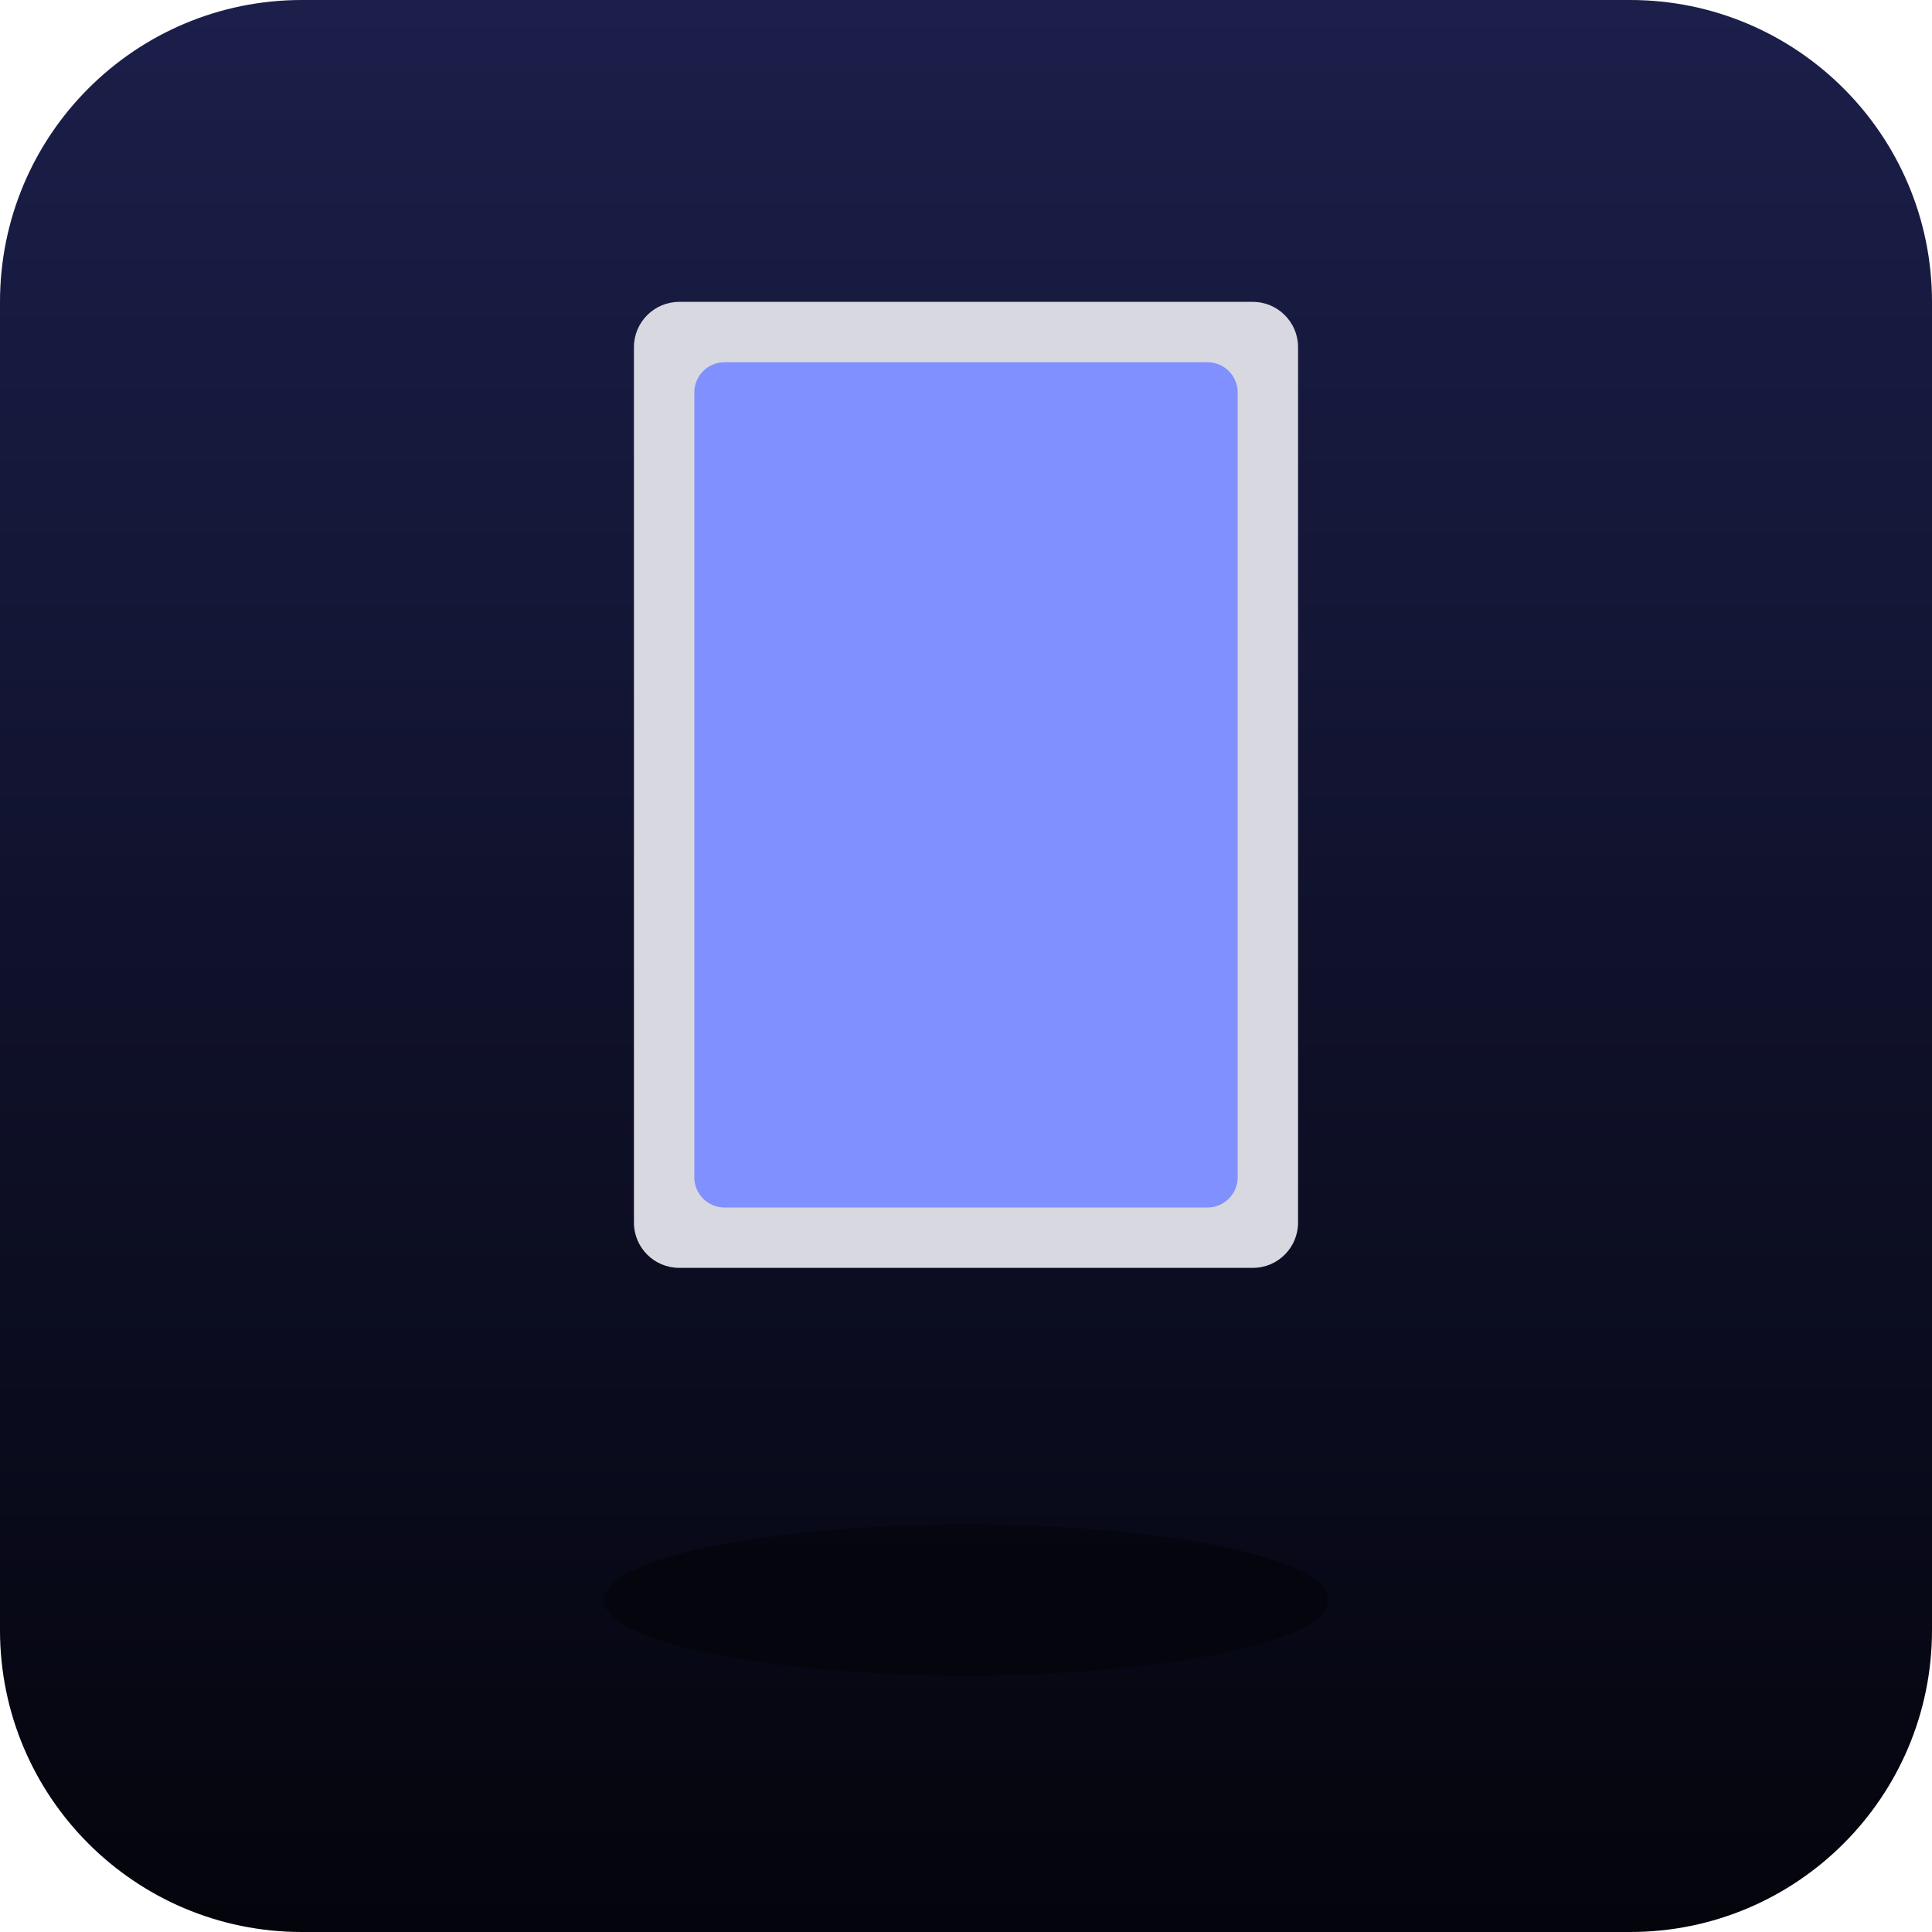
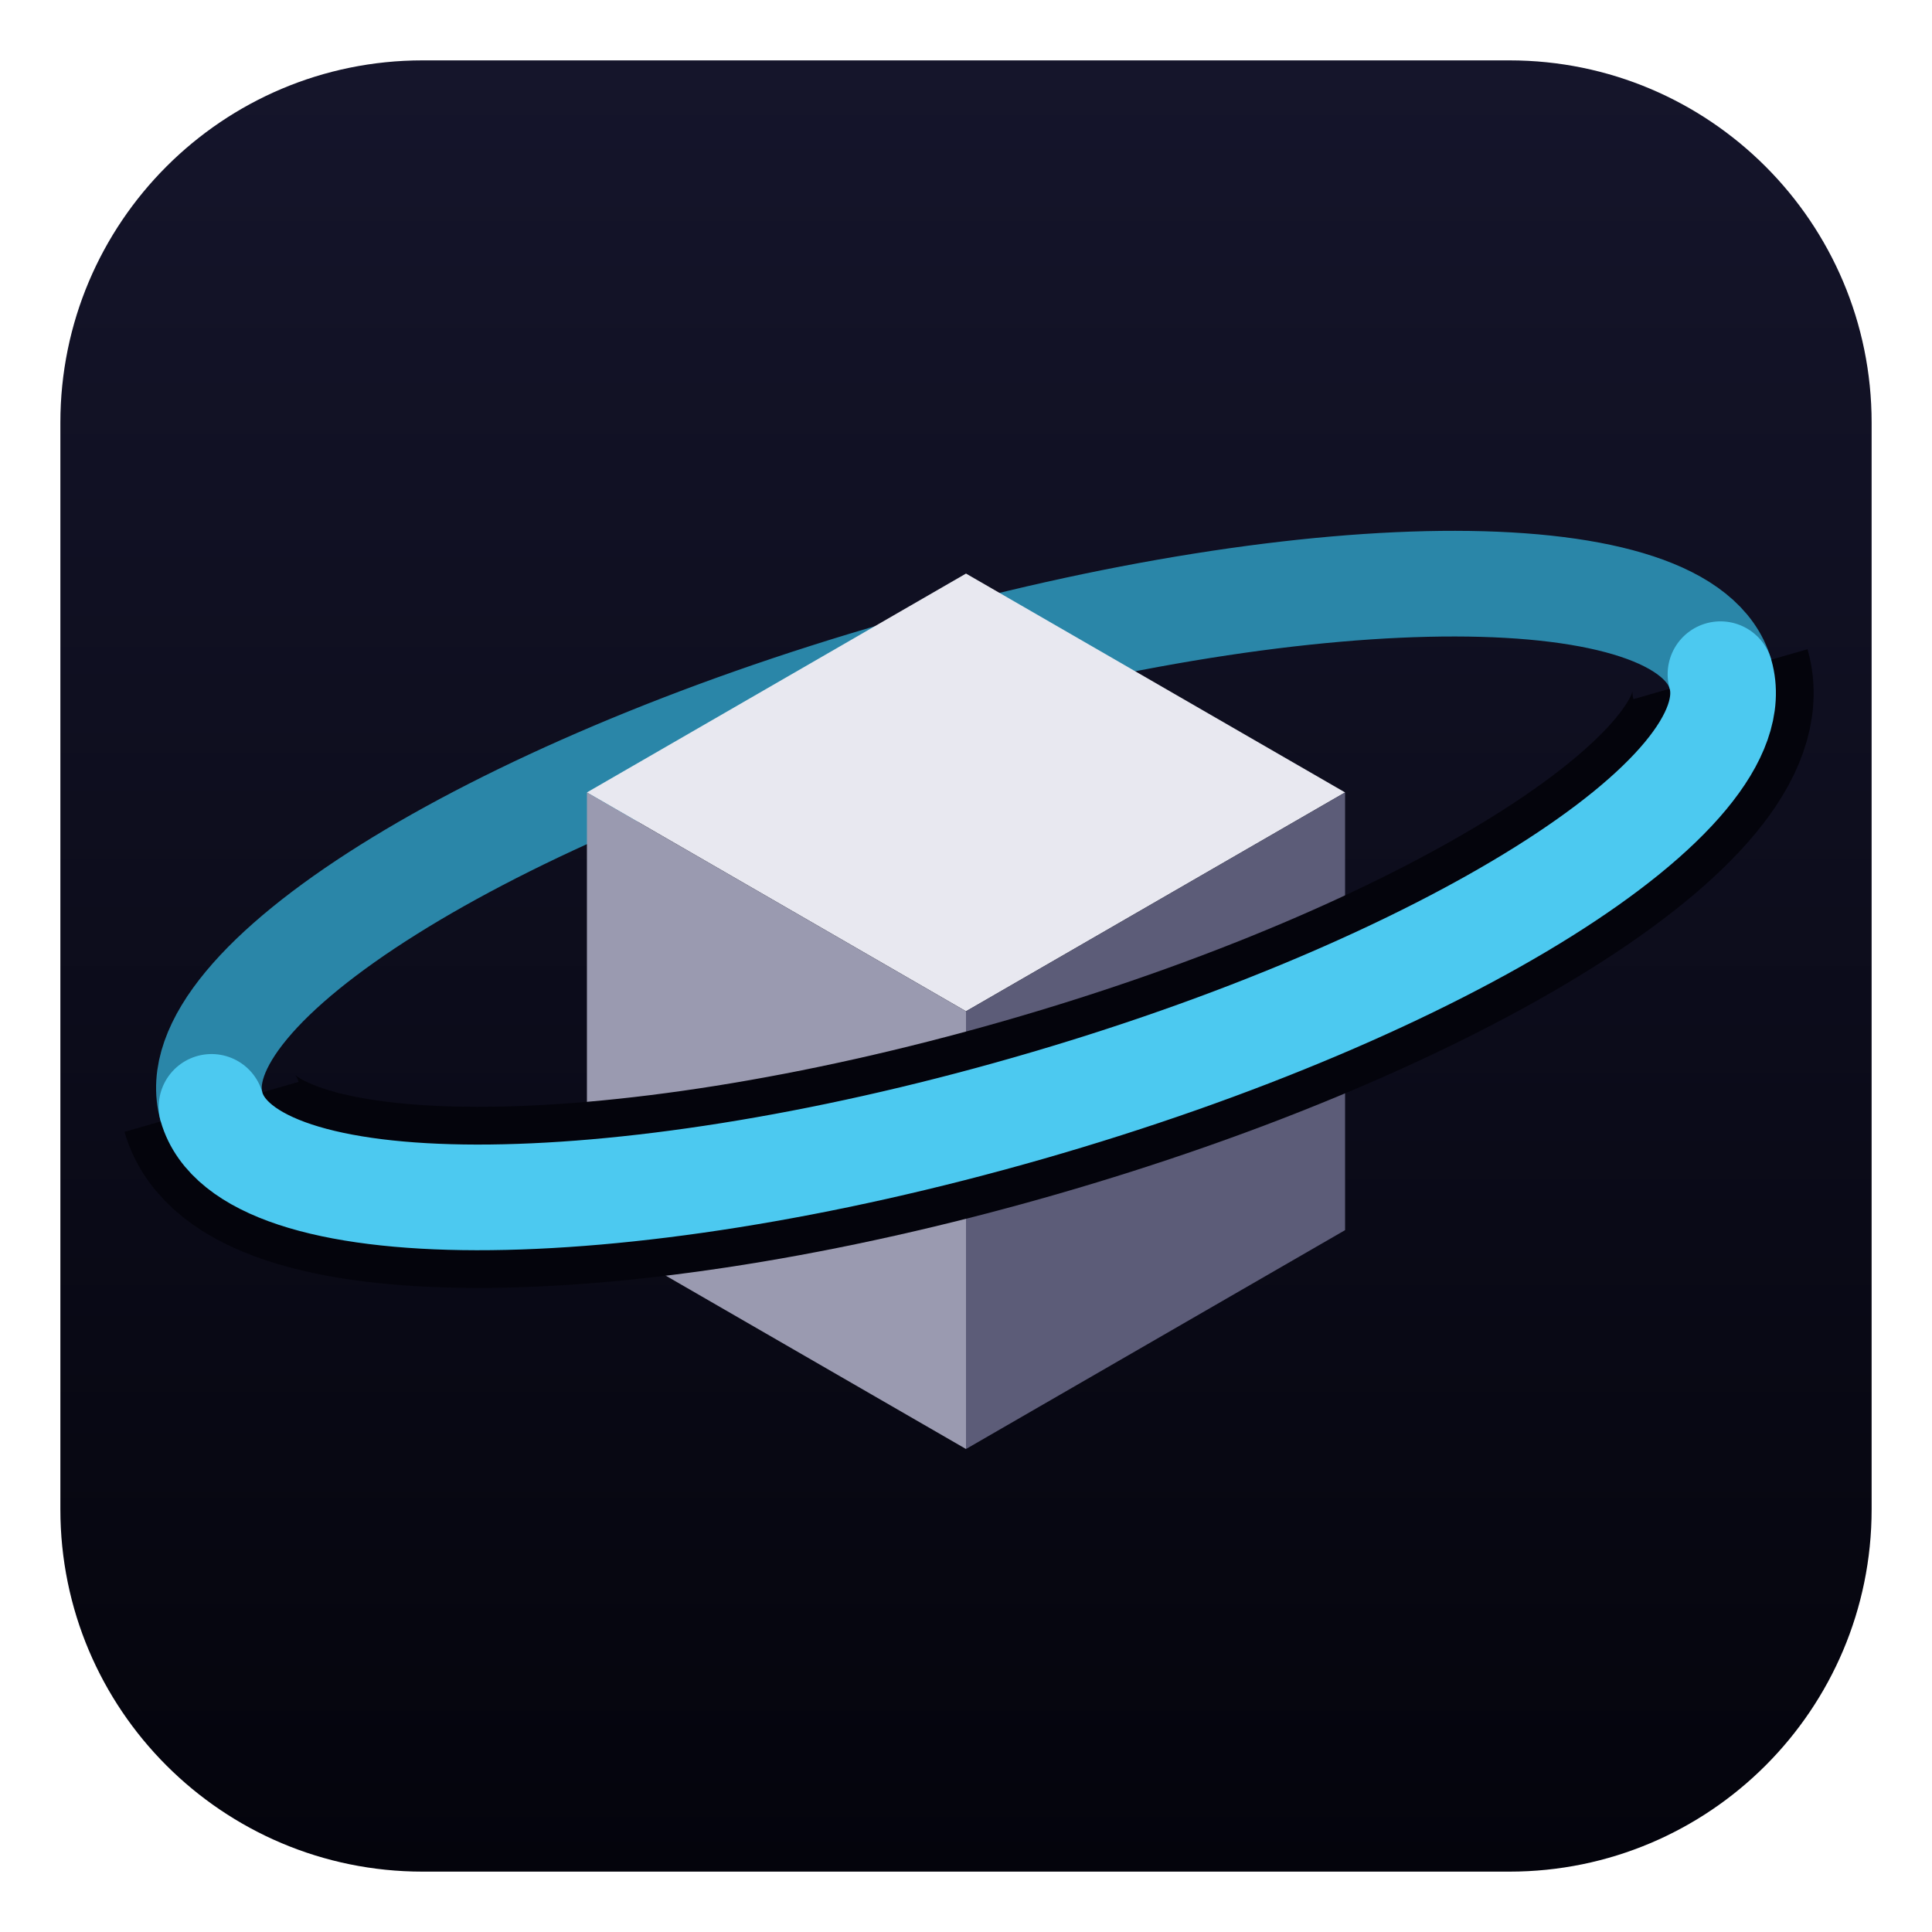
- <svg xmlns="http://www.w3.org/2000/svg" width="128" height="128" viewBox="0 0 128 128">
+ <svg xmlns="http://www.w3.org/2000/svg" width="256" height="256" viewBox="0 0 256 256">
  <defs>
-     <linearGradient id="background" x1="0" y1="0" x2="0" y2="1">
-       <stop offset="0" stop-color="#1B1F4A" />
+     <linearGradient id="tile" x1="0" y1="0" x2="0" y2="1">
+       <stop offset="0" stop-color="#15152B" />
      <stop offset="1" stop-color="#04040C" />
    </linearGradient>
  </defs>
-   <rect width="128" height="128" rx="20" fill="url(#background)" />
-   <ellipse cx="64" cy="106" rx="24" ry="5" fill="#000000" opacity="0.4" />
-   <rect x="42" y="20" width="44" height="64" rx="3" fill="#D8D8E0" />
-   <rect x="46" y="24" width="36" height="56" rx="2" fill="#8090FF" />
+   <rect x="8.00" y="8.00" width="240.00" height="240.00" rx="48" fill="url(#tile)" />
+   <g transform="translate(128 118) rotate(-16)" fill="none" stroke-linecap="round">
+     <path d="M -104 0 A 104 30 0 0 1 104 0" stroke="#2A86A8" stroke-width="14.00" />
+   </g>
+   <polygon points="128.00,76.00 178.23,105.00 128.00,134.00 77.77,105.00" fill="#E8E8F0" />
+   <polygon points="77.77,105.00 128.00,134.00 128.00,192.00 77.77,163.00" fill="#9A9AB0" />
+   <polygon points="128.00,134.00 178.23,105.00 178.23,163.00 128.00,192.00" fill="#5C5C78" />
+   <g transform="translate(128 118) rotate(-16)" fill="none" stroke-linecap="butt">
+     <path d="M 104 0 A 104 30 0 0 1 -104 0" stroke="#04040C" stroke-width="24.00" />
+     <path d="M 104 0 A 104 30 0 0 1 -104 0" stroke="#4CC9F0" stroke-width="14.00" stroke-linecap="round" />
+   </g>
</svg>
